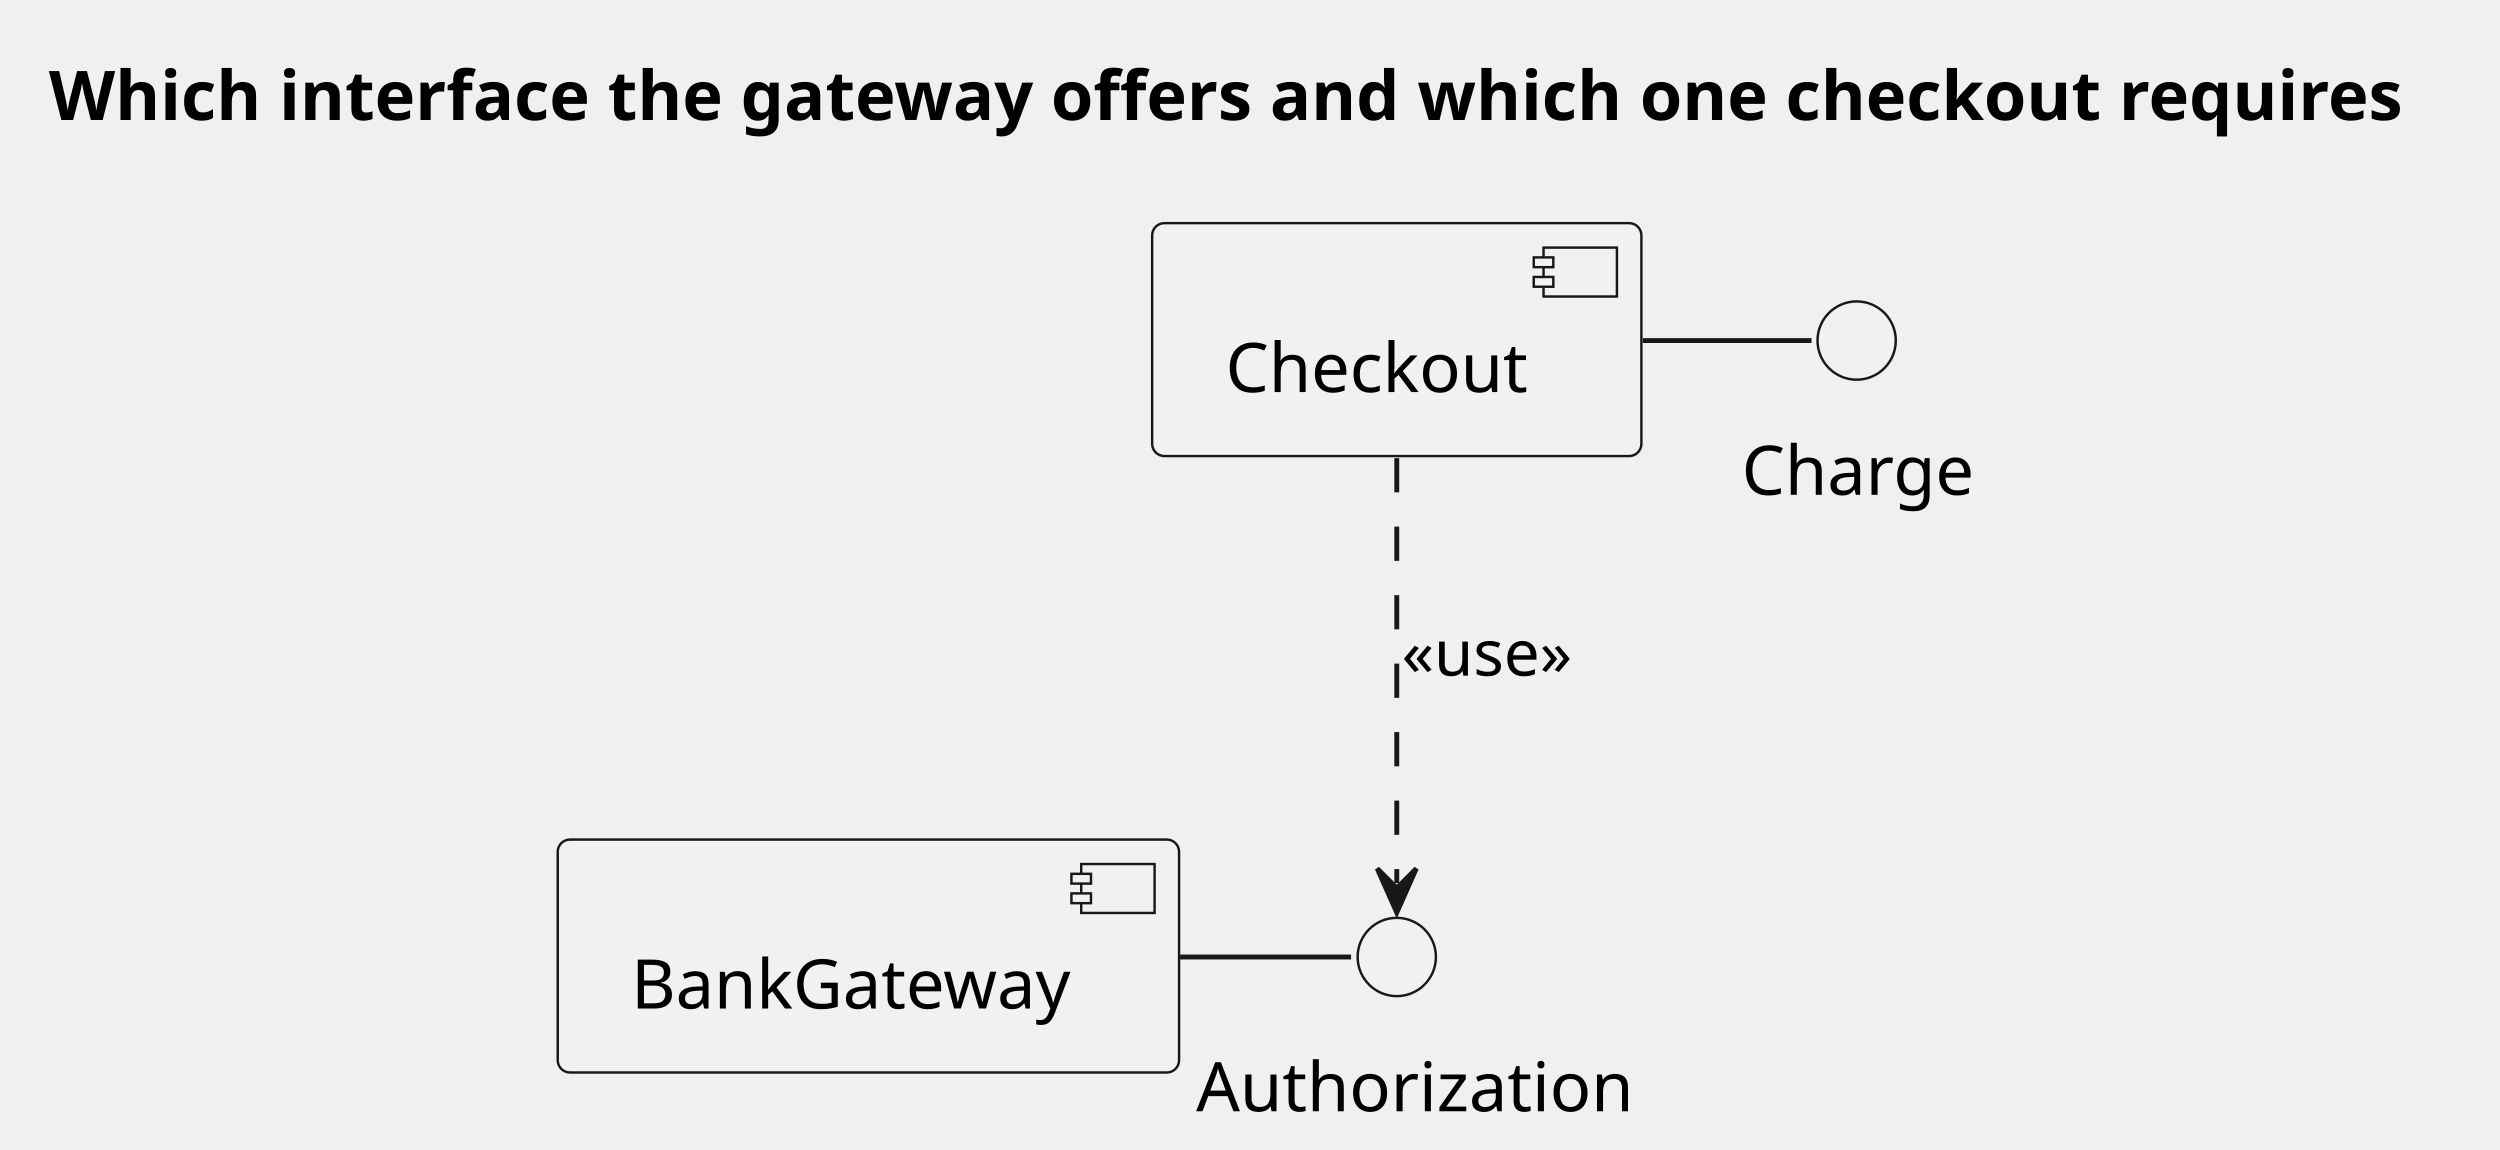
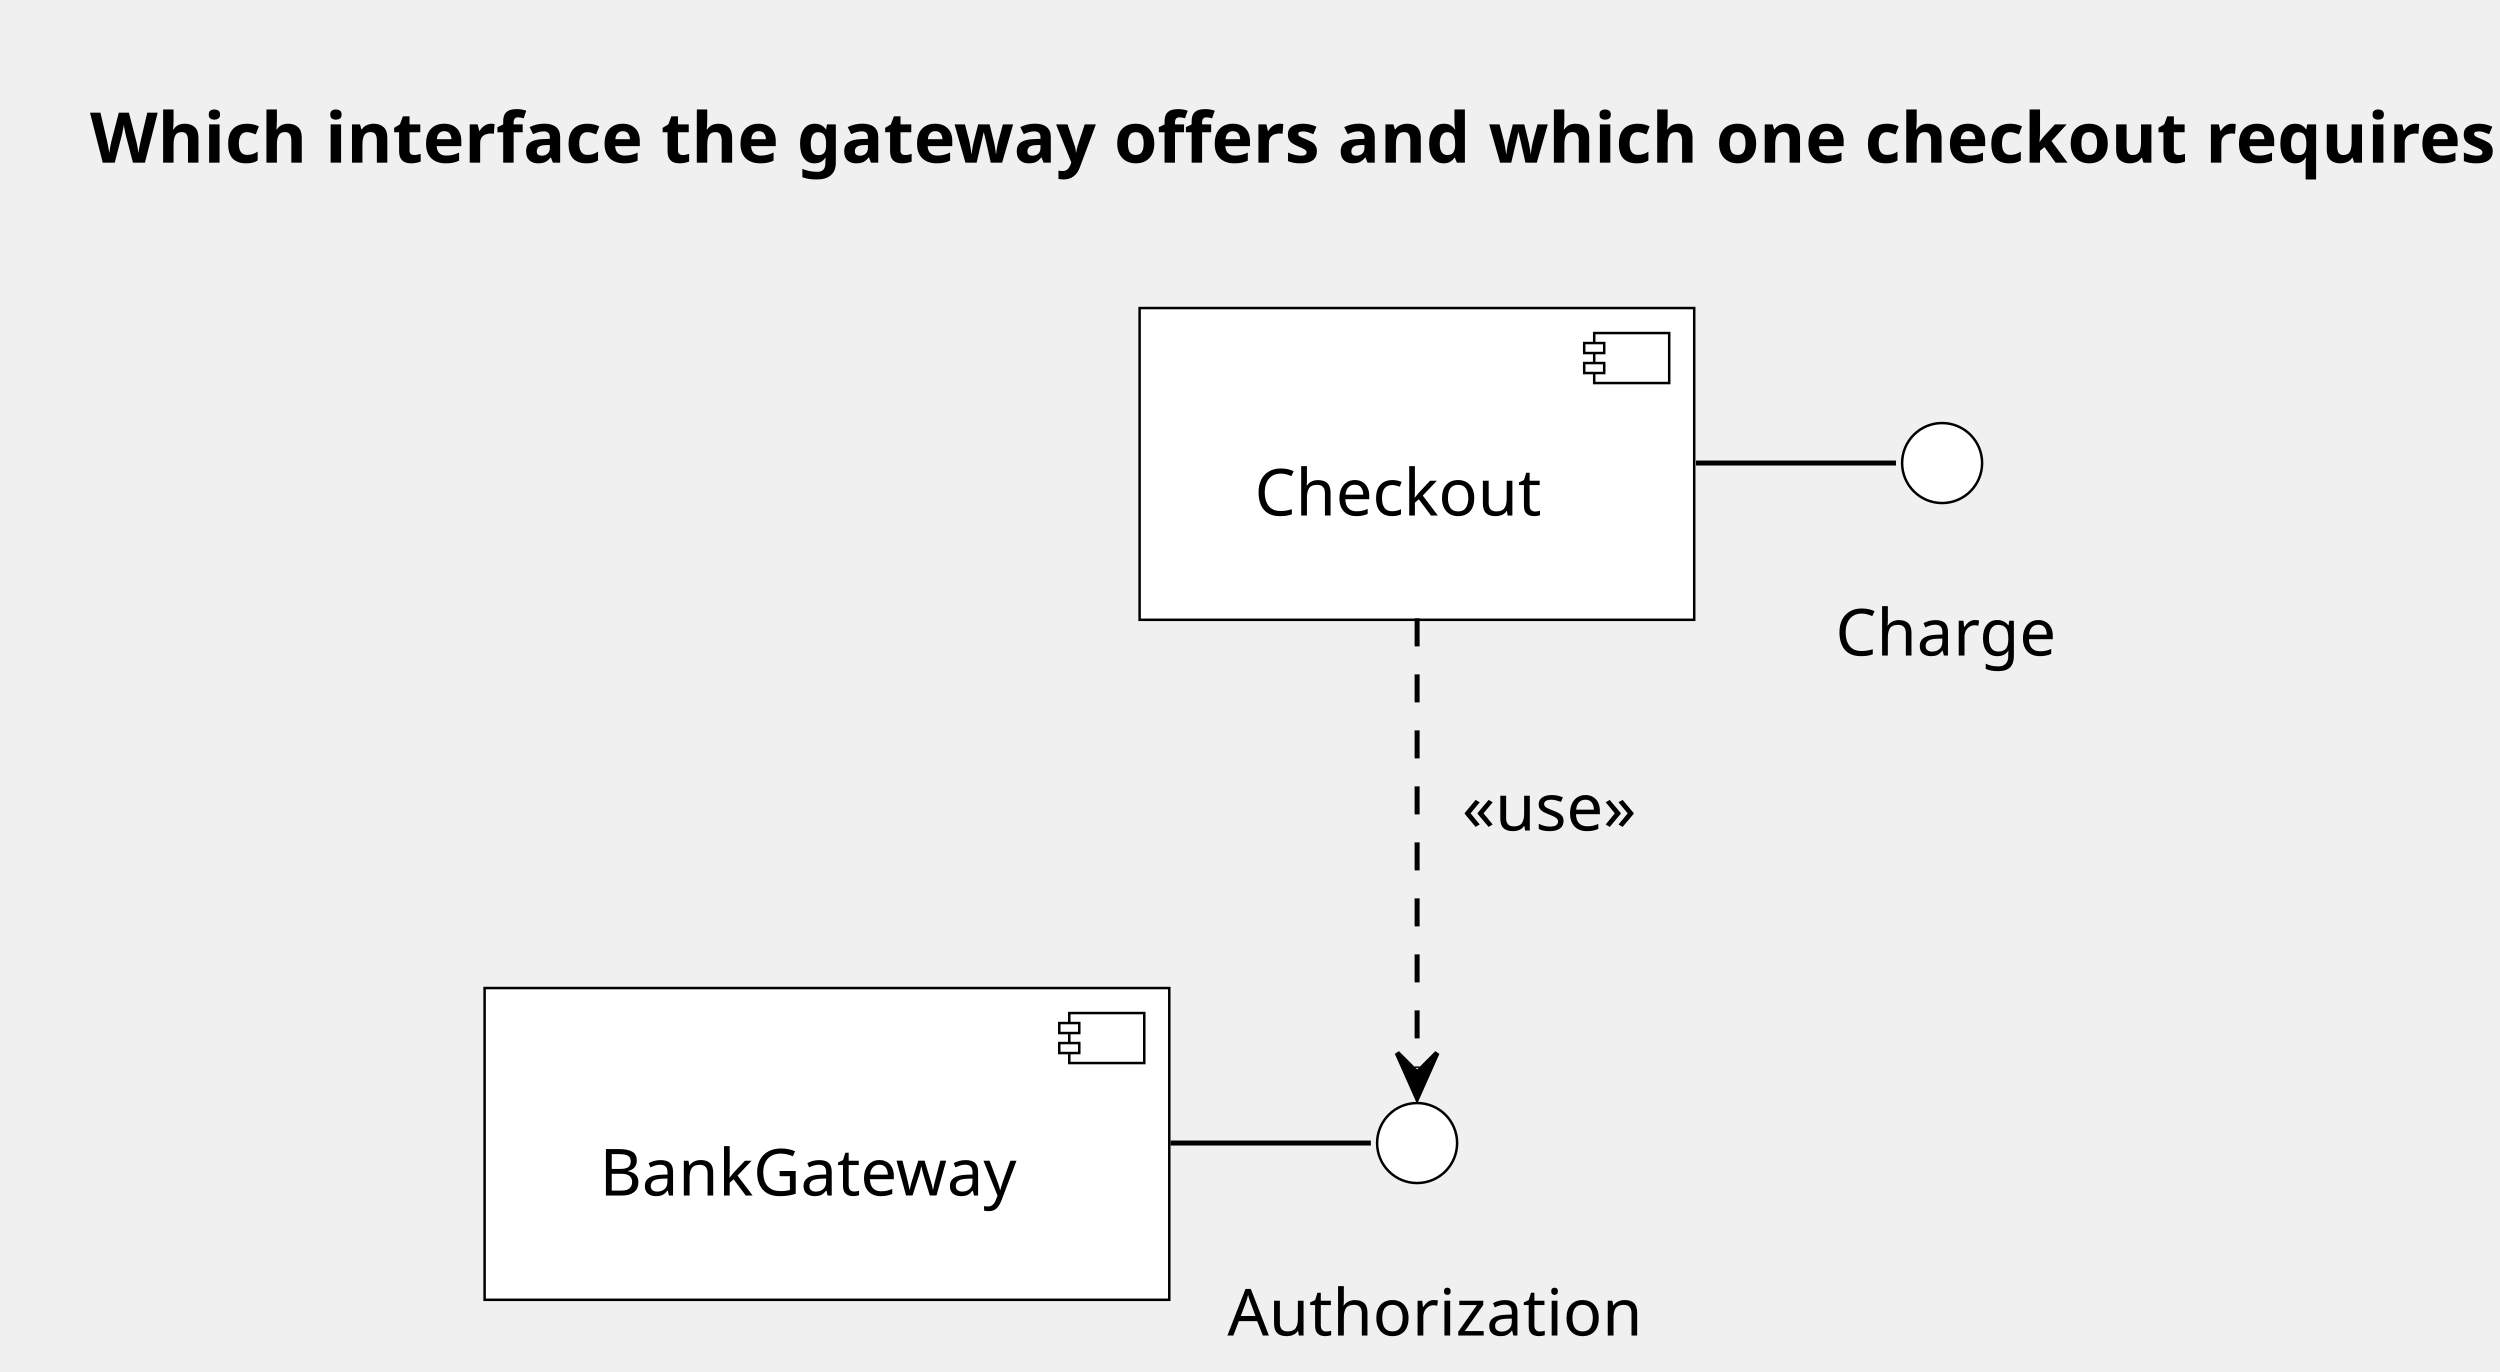
- <svg xmlns="http://www.w3.org/2000/svg" contentStyleType="text/css" height="235px" preserveAspectRatio="none" style="width:511px;height:235px;background:#FFFFFF;" version="1.1" viewBox="0 0 511 235" width="511px" zoomAndPan="magnify">
+ <svg xmlns="http://www.w3.org/2000/svg" contentStyleType="text/css" height="343.75px" preserveAspectRatio="none" style="width:625px;height:343px;background:#FFFFFF;" version="1.1" viewBox="0 0 625 343" width="625px" zoomAndPan="magnify">
  <defs />
  <g>
-     <text fill="#000000" font-family="sans-serif" font-size="14" font-weight="bold" lengthAdjust="spacing" textLength="483" x="10" y="24.533">Which interface the gateway offers and which one checkout requires</text>
+     <text fill="#000000" font-family="sans-serif" font-size="17.5" font-weight="bold" lengthAdjust="spacing" textLength="570.826" x="22.5" y="40.666">Which interface the gateway offers and which one checkout requires</text>
    <g id="elem_Charge">
-       <ellipse cx="379.5" cy="69.609" fill="#F1F1F1" rx="8" ry="8" style="stroke:#181818;stroke-width:0.5;" />
-       <text fill="#000000" font-family="sans-serif" font-size="14" lengthAdjust="spacing" textLength="47" x="356" y="101.143">Charge</text>
+       <ellipse cx="485.527" cy="115.762" fill="#FFFFFF" rx="10" ry="10" style="stroke:#000000;stroke-width:0.625;" />
+       <text fill="#000000" font-family="sans-serif" font-size="16.25" lengthAdjust="spacing" textLength="53.297" x="458.878" y="163.881">Charge</text>
    </g>
    <g id="elem_Authorization">
-       <ellipse cx="285.5" cy="195.609" fill="#F1F1F1" rx="8" ry="8" style="stroke:#181818;stroke-width:0.5;" />
-       <text fill="#000000" font-family="sans-serif" font-size="14" lengthAdjust="spacing" textLength="82" x="244.5" y="227.143">Authorization</text>
+       <ellipse cx="354.277" cy="285.762" fill="#FFFFFF" rx="10" ry="10" style="stroke:#000000;stroke-width:0.625;" />
+       <text fill="#000000" font-family="sans-serif" font-size="16.25" lengthAdjust="spacing" textLength="94.85" x="306.852" y="333.881">Authorization</text>
    </g>
    <g id="elem_Checkout">
-       <rect fill="#F1F1F1" height="47.609" rx="2.5" ry="2.5" style="stroke:#181818;stroke-width:0.5;" width="100" x="235.5" y="45.609" />
-       <rect fill="#F1F1F1" height="10" style="stroke:#181818;stroke-width:0.5;" width="15" x="315.5" y="50.609" />
-       <rect fill="#F1F1F1" height="2" style="stroke:#181818;stroke-width:0.5;" width="4" x="313.5" y="52.609" />
-       <rect fill="#F1F1F1" height="2" style="stroke:#181818;stroke-width:0.5;" width="4" x="313.5" y="56.609" />
-       <text fill="#000000" font-family="sans-serif" font-size="14" lengthAdjust="spacing" textLength="60" x="250.5" y="80.143">Checkout</text>
+       <rect fill="#FFFFFF" height="77.939" style="stroke:#000000;stroke-width:0.625;" width="138.65" x="284.902" y="77.012" />
+       <rect fill="#FFFFFF" height="12.5" style="stroke:#000000;stroke-width:0.625;" width="18.75" x="398.551" y="83.262" />
+       <rect fill="#FFFFFF" height="2.5" style="stroke:#000000;stroke-width:0.625;" width="5" x="396.051" y="85.762" />
+       <rect fill="#FFFFFF" height="2.5" style="stroke:#000000;stroke-width:0.625;" width="5" x="396.051" y="90.762" />
+       <text fill="#000000" font-family="sans-serif" font-size="16.25" lengthAdjust="spacing" textLength="68.65" x="313.652" y="128.881">Checkout</text>
    </g>
    <g id="elem_BankGateway">
-       <rect fill="#F1F1F1" height="47.609" rx="2.5" ry="2.5" style="stroke:#181818;stroke-width:0.5;" width="127" x="114" y="171.609" />
-       <rect fill="#F1F1F1" height="10" style="stroke:#181818;stroke-width:0.5;" width="15" x="221" y="176.609" />
-       <rect fill="#F1F1F1" height="2" style="stroke:#181818;stroke-width:0.5;" width="4" x="219" y="178.609" />
-       <rect fill="#F1F1F1" height="2" style="stroke:#181818;stroke-width:0.5;" width="4" x="219" y="182.609" />
-       <text fill="#000000" font-family="sans-serif" font-size="14" lengthAdjust="spacing" textLength="87" x="129" y="206.143">BankGateway</text>
+       <rect fill="#FFFFFF" height="77.939" style="stroke:#000000;stroke-width:0.625;" width="171.166" x="121.152" y="247.012" />
+       <rect fill="#FFFFFF" height="12.5" style="stroke:#000000;stroke-width:0.625;" width="18.75" x="267.317" y="253.262" />
+       <rect fill="#FFFFFF" height="2.5" style="stroke:#000000;stroke-width:0.625;" width="5" x="264.817" y="255.762" />
+       <rect fill="#FFFFFF" height="2.5" style="stroke:#000000;stroke-width:0.625;" width="5" x="264.817" y="260.762" />
+       <text fill="#000000" font-family="sans-serif" font-size="16.25" lengthAdjust="spacing" textLength="101.166" x="149.902" y="298.881">BankGateway</text>
    </g>
    <g id="link_Checkout_Charge">
-       <path d="M335.8,69.609 C347.3,69.609 358.79,69.609 370.28,69.609 " fill="none" id="Checkout-Charge" style="stroke:#181818;stroke-width:1.0;" />
+       <path d="M424.002,115.762 C440.664,115.762 457.327,115.762 473.989,115.762 " fill="none" id="Checkout-Charge" style="stroke:#000000;stroke-width:1.25;" />
    </g>
    <g id="link_BankGateway_Authorization">
-       <path d="M241.2,195.609 C252.85,195.609 264.51,195.609 276.16,195.609 " fill="none" id="BankGateway-Authorization" style="stroke:#181818;stroke-width:1.0;" />
+       <path d="M292.627,285.762 C309.327,285.762 326.014,285.762 342.714,285.762 " fill="none" id="BankGateway-Authorization" style="stroke:#000000;stroke-width:1.25;" />
    </g>
    <g id="link_Checkout_Authorization">
-       <path d="M285.5,93.639 C285.5,121.799 285.5,161.979 285.5,180.529 " fill="none" id="Checkout-to-Authorization" style="stroke:#181818;stroke-width:1.0;stroke-dasharray:7.0,7.0;" />
-       <polygon fill="#181818" points="285.5,186.529,289.5,177.529,285.5,181.529,281.5,177.529,285.5,186.529" style="stroke:#181818;stroke-width:1.0;" />
-       <text fill="#000000" font-family="sans-serif" font-size="13" lengthAdjust="spacing" textLength="35" x="286.5" y="138.105">«use»</text>
+       <path d="M354.277,154.599 C354.277,193.374 354.277,243.849 354.277,266.974 " fill="none" id="Checkout-to-Authorization" style="stroke:#000000;stroke-width:1.25;stroke-dasharray:7.0,7.0;" />
+       <polygon fill="#000000" points="354.277,274.474,359.277,263.224,354.277,268.224,349.277,263.224,354.277,274.474" style="stroke:#000000;stroke-width:1.25;" />
+       <text fill="#000000" font-family="sans-serif" font-size="16.25" lengthAdjust="spacing" textLength="44.275" x="365.527" y="207.631">«use»</text>
    </g>
  </g>
</svg>
